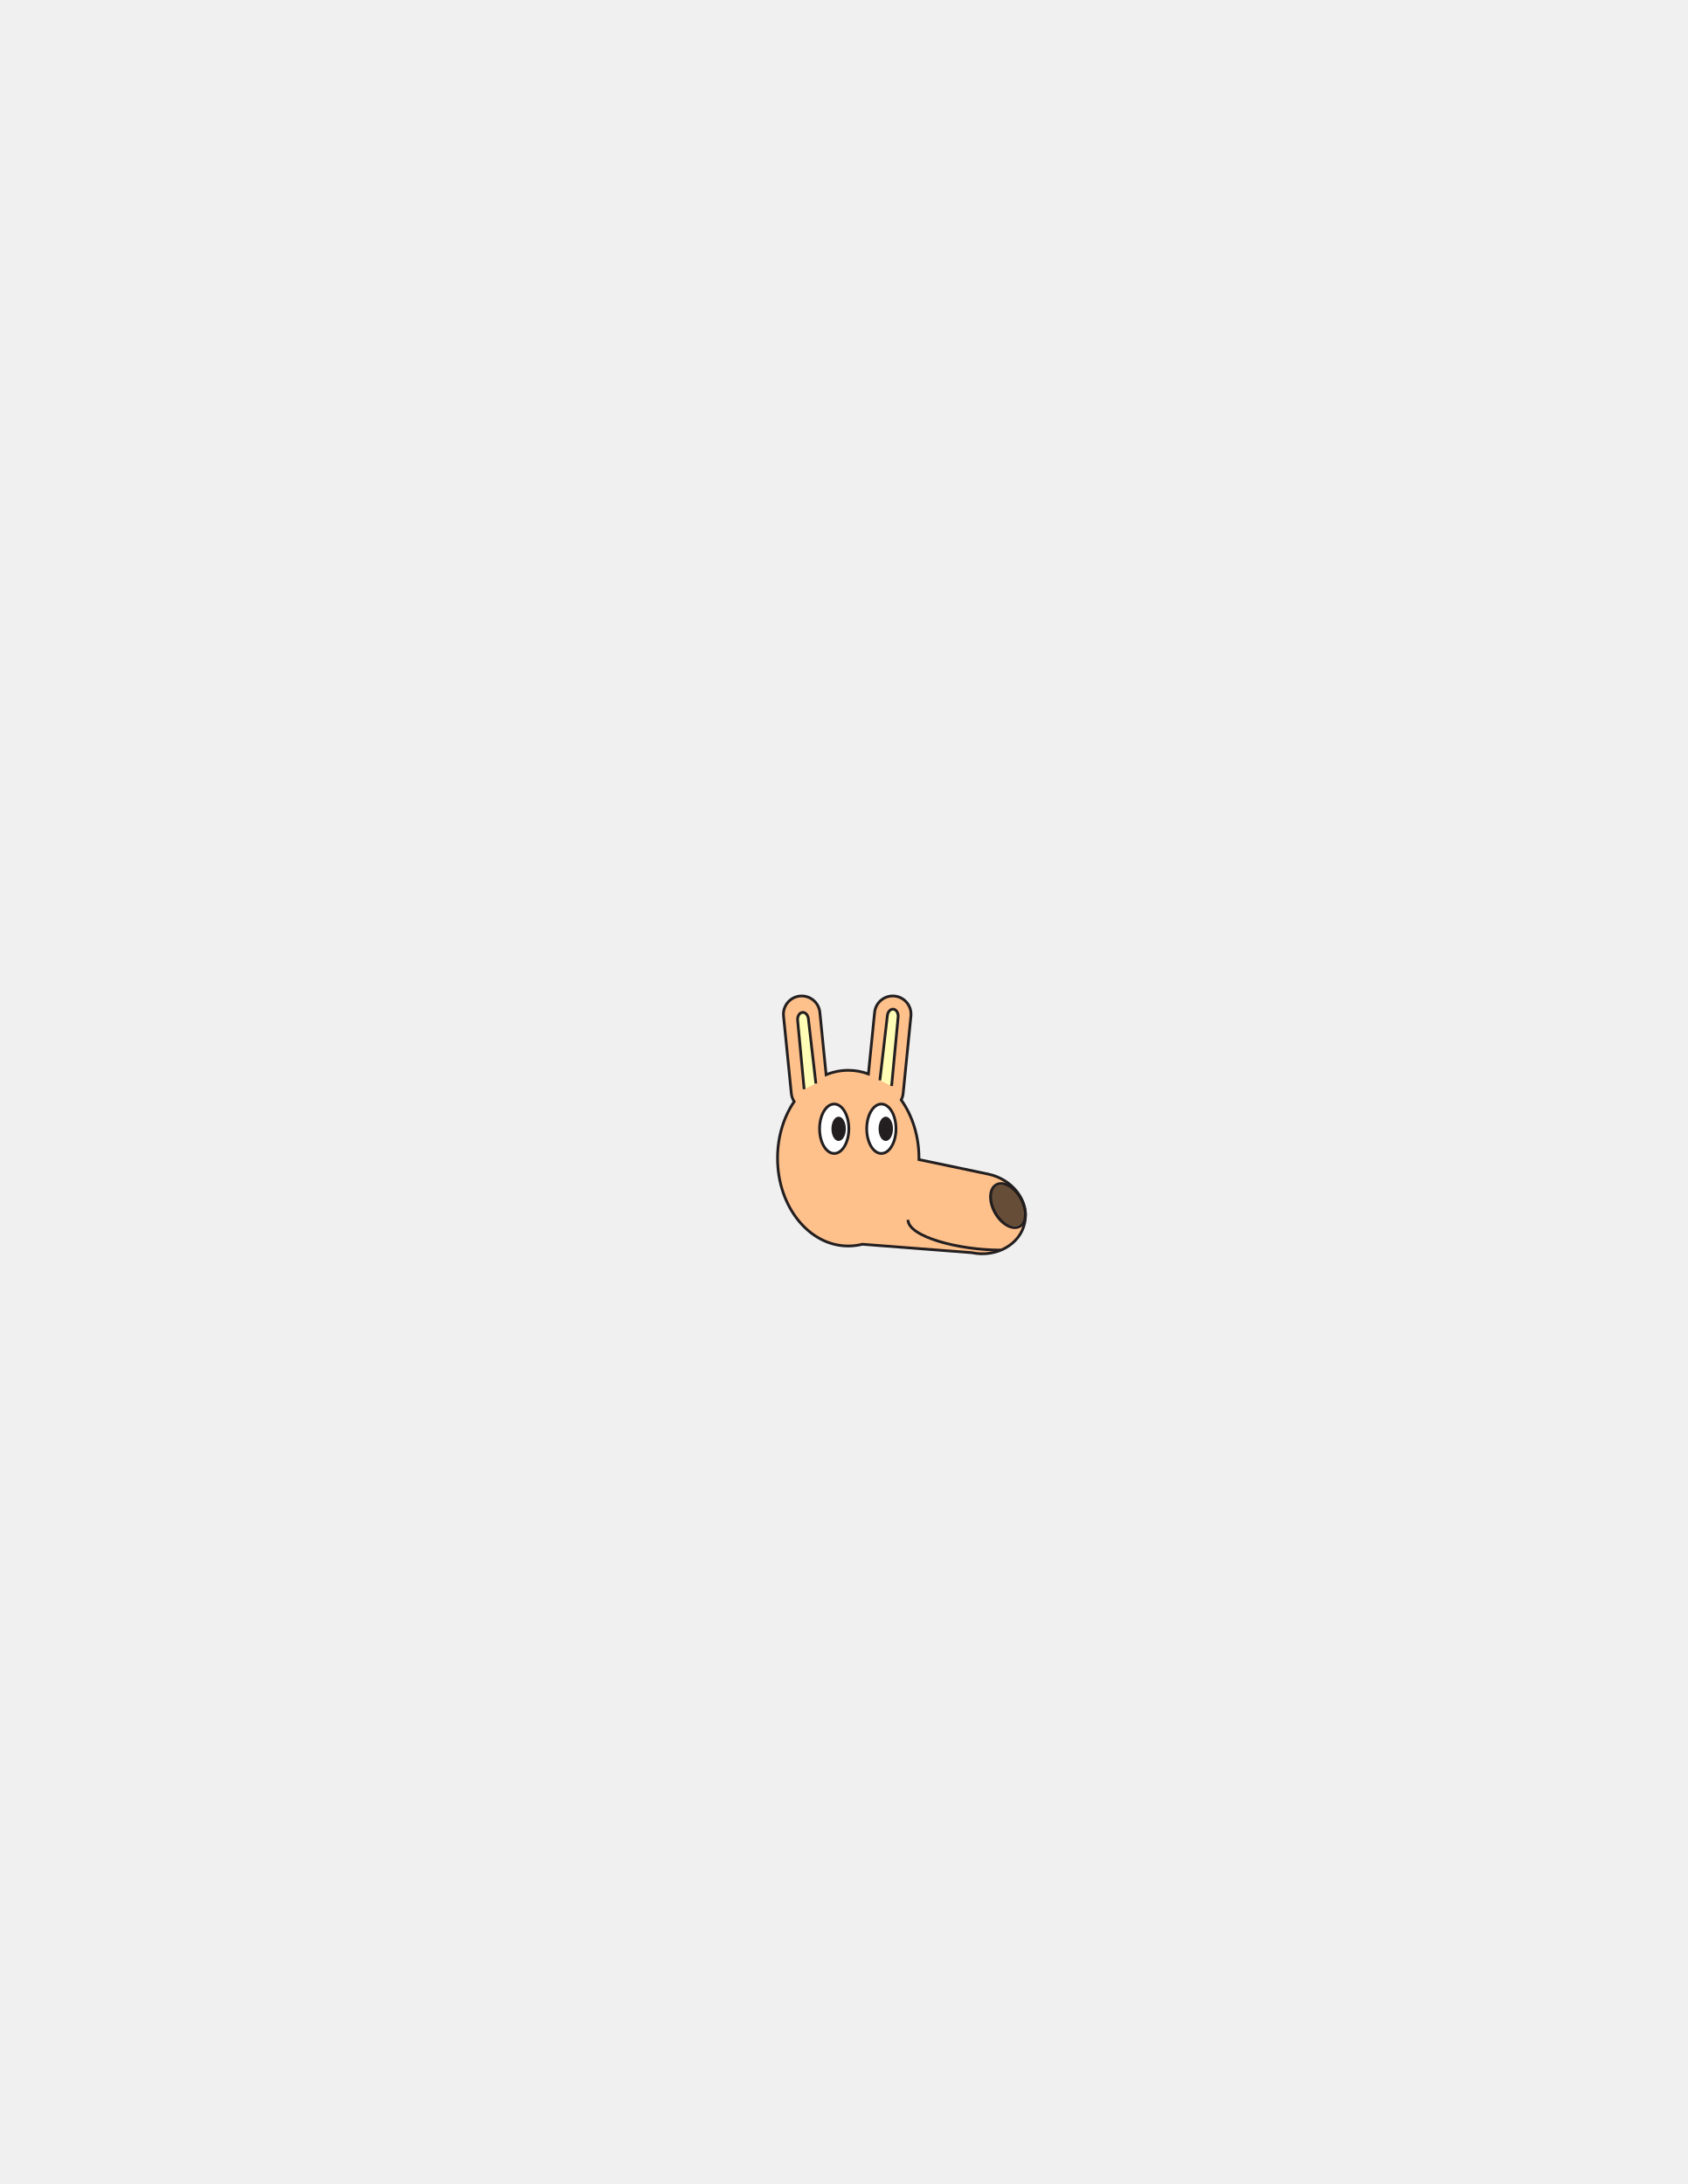
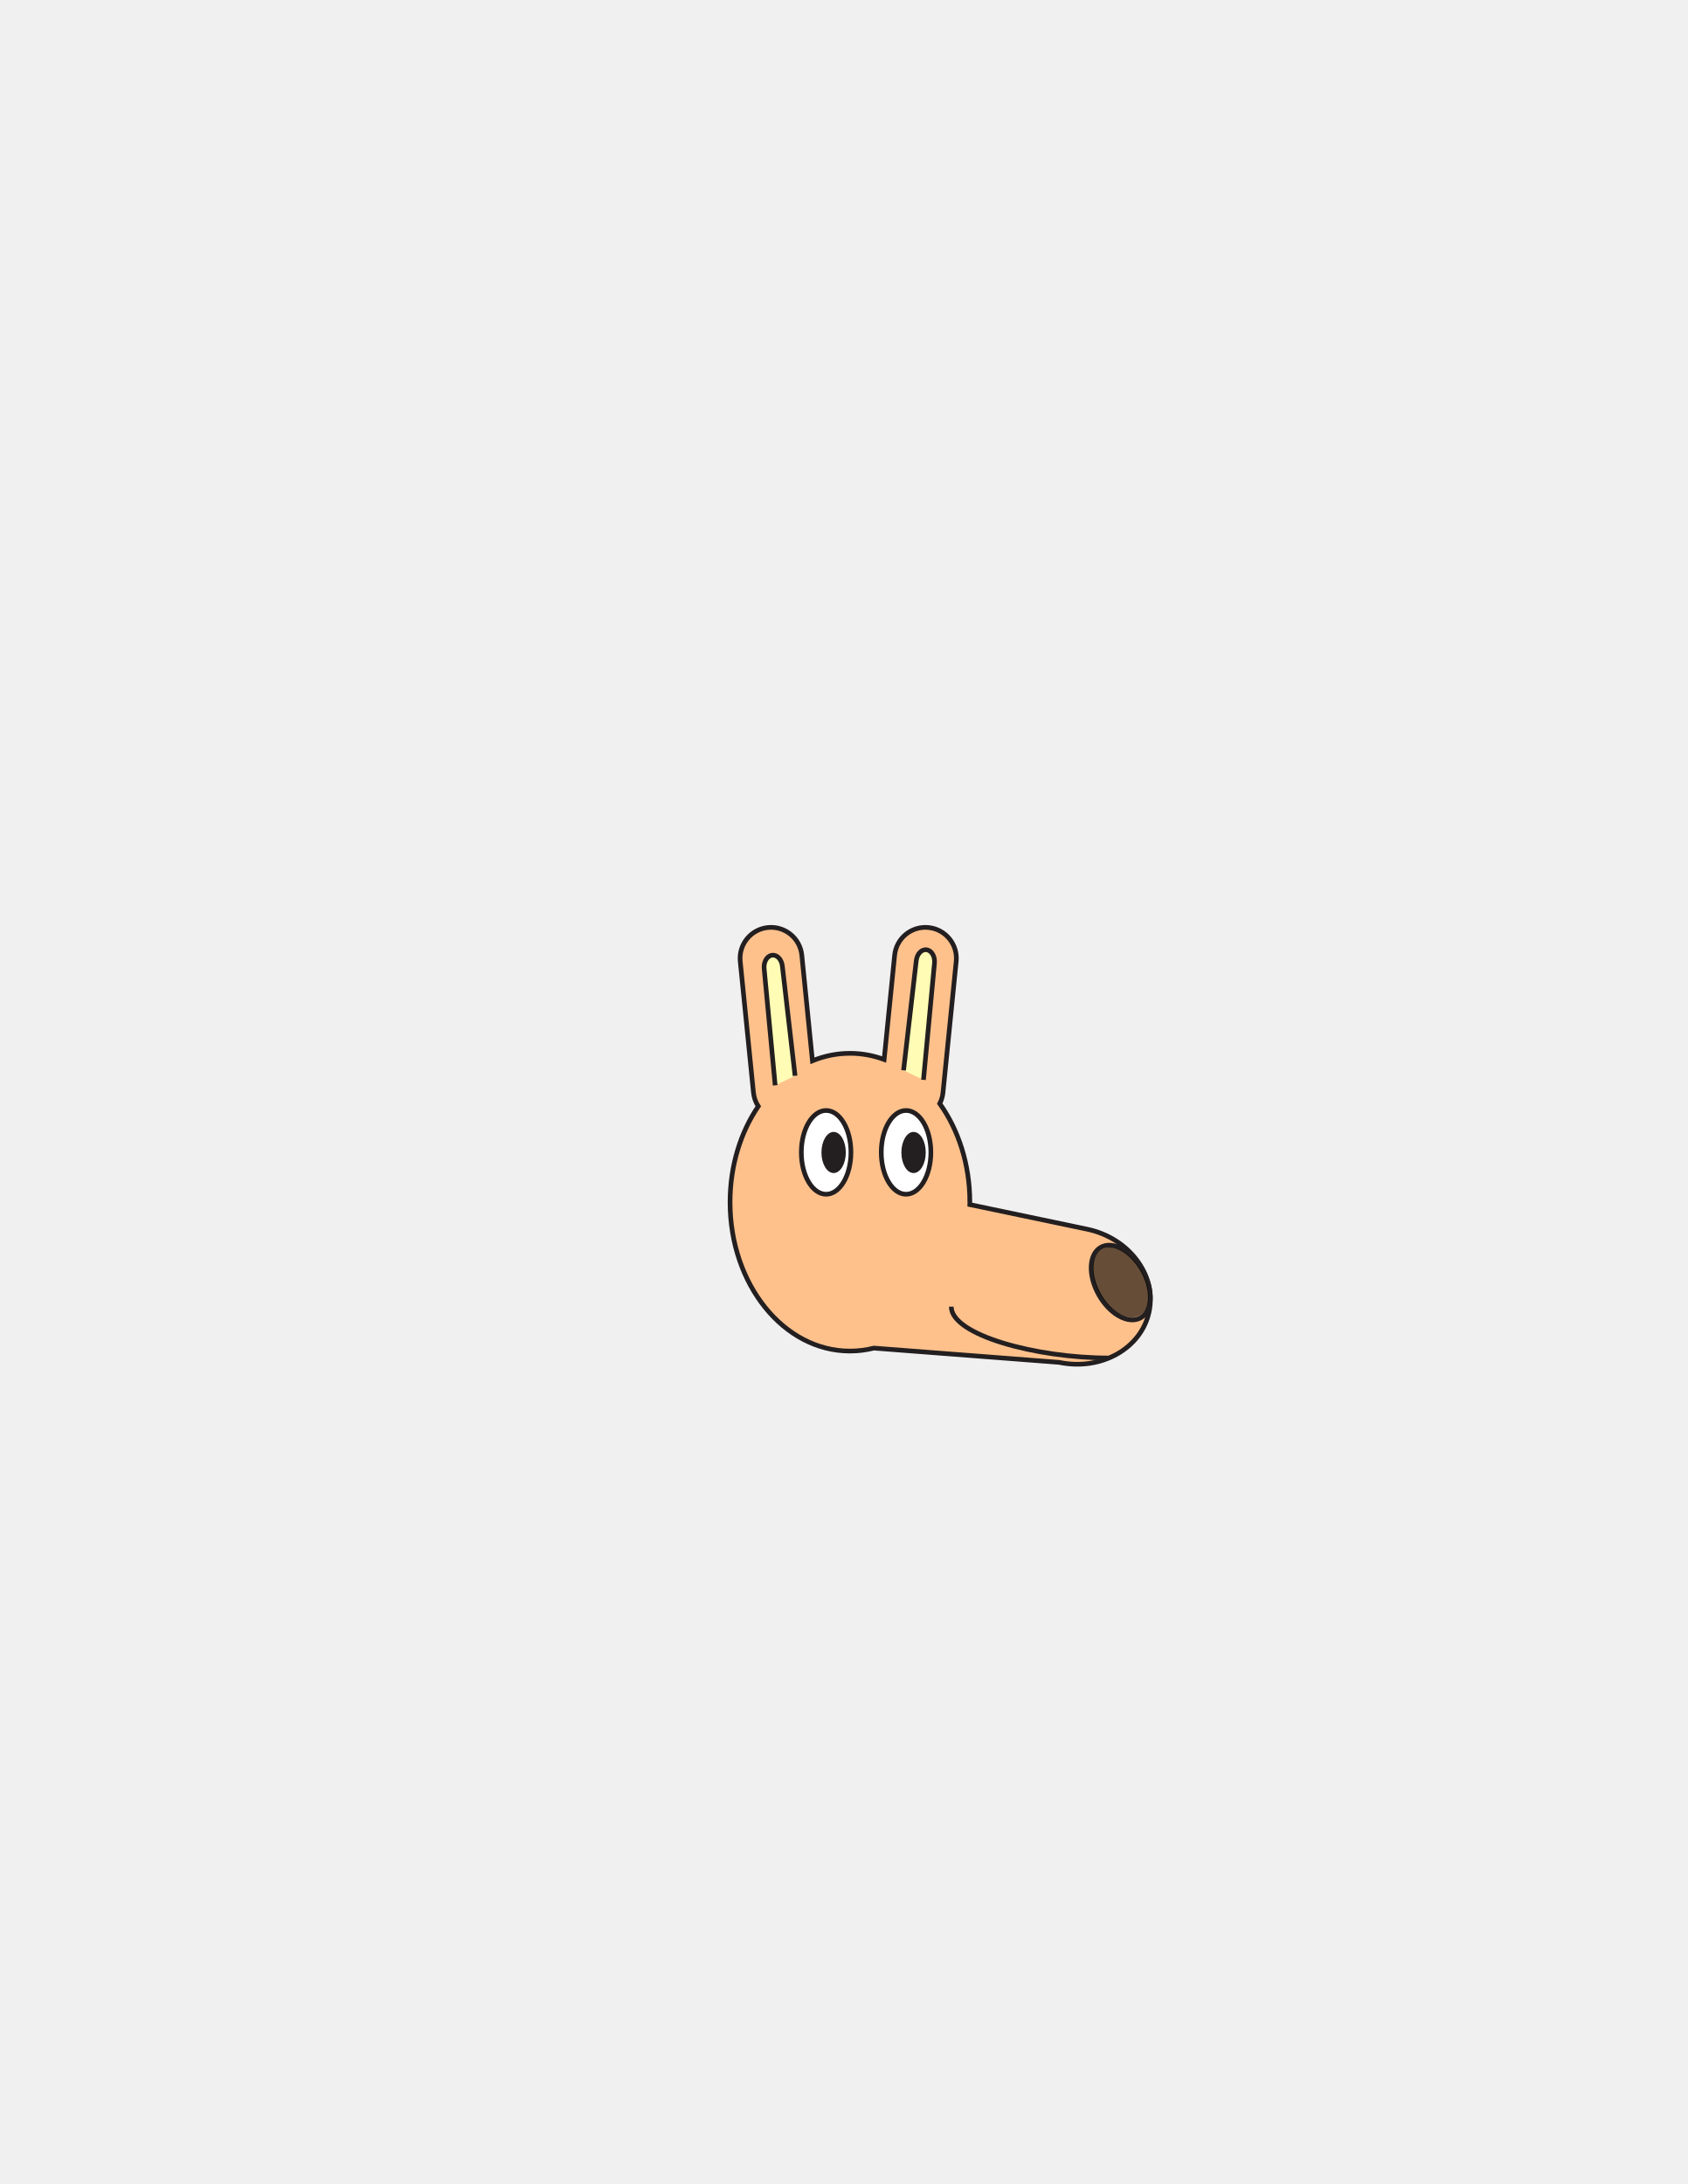
<svg xmlns="http://www.w3.org/2000/svg" version="1.1" id="Layer_1" x="0px" y="0px" width="612px" height="792px" viewBox="0 0 612 792" enable-background="new 0 0 612 792" xml:space="preserve">
-   <rect id="head_frame_1_" x="231.187" y="331.5" fill-opacity="0" fill="#231F20" width="151" height="131" />
-   <path id="PRIMARY" fill="#FFC18C" stroke="#231F20" stroke-miterlimit="10" d="M358.273,425.761l-25.072-5.259  c0.003-0.17,0.011-0.338,0.011-0.51c0-8.096-2.436-15.482-6.439-21.104c0.365-0.713,0.611-1.502,0.696-2.348l2.826-28.079  c0.366-3.637-2.285-6.881-5.921-7.247c-3.636-0.366-6.881,2.285-7.247,5.921l-2.246,22.319c-2.317-0.855-4.77-1.321-7.31-1.321  c-2.803,0-5.498,0.566-8.022,1.599l-2.274-22.598c-0.366-3.636-3.611-6.288-7.247-5.921c-3.636,0.366-6.287,3.61-5.921,7.247  l2.826,28.079c0.109,1.083,0.479,2.075,1.031,2.93c-3.763,5.543-6.035,12.701-6.035,20.521c0,17.595,11.48,31.857,25.643,31.857  c1.753,0,3.464-0.219,5.117-0.636l39.605,3.05c8.986,1.886,17.609-2.967,19.261-10.838  C373.205,435.555,367.259,427.646,358.273,425.761z" />
-   <ellipse id="PRIMARY_19_" transform="matrix(0.8711 -0.4911 0.4911 0.8711 -167.5873 235.873)" fill="#FFC18C" stroke="#231F20" stroke-miterlimit="10" cx="365.5" cy="437.159" rx="5.378" ry="8.667" />
-   <path fill-opacity="0.6" d="M369.941,434.682c2.228,3.909,2.047,8.187-0.406,9.555c-2.451,1.367-6.246-0.691-8.476-4.6  c-2.228-3.909-2.047-8.187,0.405-9.555C363.918,428.715,367.712,430.773,369.941,434.682z" />
-   <path fill="none" stroke="#231F20" stroke-miterlimit="10" d="M329.242,442.349c0,6.067,18.187,10.978,33.608,10.978" />
-   <ellipse fill="#FFFFFF" stroke="#231F20" stroke-miterlimit="10" cx="302.477" cy="409.326" rx="5.306" ry="8.961" />
-   <ellipse fill="#231F20" cx="304.082" cy="409.352" rx="2.605" ry="4.4" />
-   <ellipse fill="#FFFFFF" stroke="#231F20" stroke-miterlimit="10" cx="319.573" cy="409.326" rx="5.306" ry="8.961" />
-   <ellipse fill="#231F20" cx="321.177" cy="409.352" rx="2.605" ry="4.4" />
-   <path id="SECONDARY_1_" fill="#FFFDB5" stroke="#231F20" stroke-miterlimit="10" d="M291.579,394.984l-2.35-24.893  c-0.17-1.445,0.557-2.765,1.63-2.945l0,0c1.073-0.181,2.08,0.844,2.253,2.29l2.722,23.504" />
-   <path id="SECONDARY" fill="#FFFDB5" stroke="#231F20" stroke-miterlimit="10" d="M323.293,393.817l2.35-24.893  c0.17-1.445-0.557-2.765-1.63-2.945l0,0c-1.073-0.181-2.08,0.844-2.253,2.29l-2.722,23.504" />
+   <rect id="head_frame_1_" x="178.687" y="286" fill="#231F20" fill-opacity="0" width="256" height="222" />
+   <path id="PRIMARY" fill="#FFC18C" stroke="#231F20" stroke-width="1.695" stroke-miterlimit="10" d="M394.145,445.739l-42.507-8.911  c0.005-0.288,0.019-0.573,0.019-0.864c0-13.721-4.129-26.237-10.916-35.765c0.618-1.208,1.035-2.546,1.179-3.979l4.792-47.584  c0.621-6.163-3.874-11.661-10.038-12.281c-6.164-0.62-11.666,3.873-12.286,10.034l-3.809,37.824  c-3.927-1.449-8.086-2.239-12.393-2.239c-4.752,0-9.321,0.959-13.601,2.71l-3.855-38.296c-0.62-6.162-6.122-10.656-12.287-10.034  c-6.164,0.621-10.658,6.118-10.038,12.281l4.792,47.584c0.185,1.836,0.812,3.517,1.748,4.965  c-6.379,9.394-10.231,21.524-10.231,34.777c0,29.816,19.463,53.985,43.474,53.985c2.972,0,5.873-0.371,8.676-1.077l67.144,5.168  c15.235,3.196,29.854-5.027,32.654-18.366C419.459,462.337,409.378,448.936,394.145,445.739z" />
+   <path id="PRIMARY_19_" fill="#FFC18C" stroke="#231F20" stroke-width="1.695" stroke-miterlimit="10" d="M399.161,452.307  c4.386-2.473,11.172,1.251,15.158,8.317c3.985,7.066,3.659,14.799-0.727,17.271c-4.388,2.472-11.174-1.252-15.159-8.319  C394.449,462.509,394.773,454.777,399.161,452.307z" />
+   <path fill-opacity="0.6" d="M413.926,460.857c3.776,6.625,3.47,13.875-0.688,16.193c-4.156,2.315-10.59-1.172-14.371-7.796  c-3.776-6.625-3.47-13.874,0.687-16.192C403.714,450.746,410.146,454.234,413.926,460.857z" />
+   <path fill="none" stroke="#231F20" stroke-width="1.695" stroke-miterlimit="10" d="M344.926,473.851  c0,10.282,30.833,18.604,56.977,18.604" />
+   <ellipse fill="#FFFFFF" stroke="#231F20" stroke-width="1.695" stroke-miterlimit="10" cx="299.549" cy="417.889" rx="8.996" ry="15.186" />
+   <ellipse fill="#231F20" cx="302.271" cy="417.933" rx="4.417" ry="7.456" />
+   <ellipse fill="#FFFFFF" stroke="#231F20" stroke-width="1.695" stroke-miterlimit="10" cx="328.533" cy="417.889" rx="8.995" ry="15.186" />
+   <ellipse fill="#231F20" cx="331.252" cy="417.933" rx="4.417" ry="7.456" />
+   <path id="SECONDARY_1_" fill="#FFFDB5" stroke="#231F20" stroke-width="1.695" stroke-miterlimit="10" d="M281.073,393.583  l-3.984-42.185c-0.288-2.449,0.944-4.686,2.763-4.991l0,0c1.819-0.307,3.526,1.431,3.819,3.881l4.615,39.831" />
+   <path id="SECONDARY" fill="#FFFDB5" stroke="#231F20" stroke-width="1.695" stroke-miterlimit="10" d="M334.84,391.605l3.983-42.185  c0.29-2.448-0.943-4.685-2.763-4.99l0,0c-1.818-0.307-3.527,1.43-3.82,3.881l-4.614,39.831" />
</svg>
